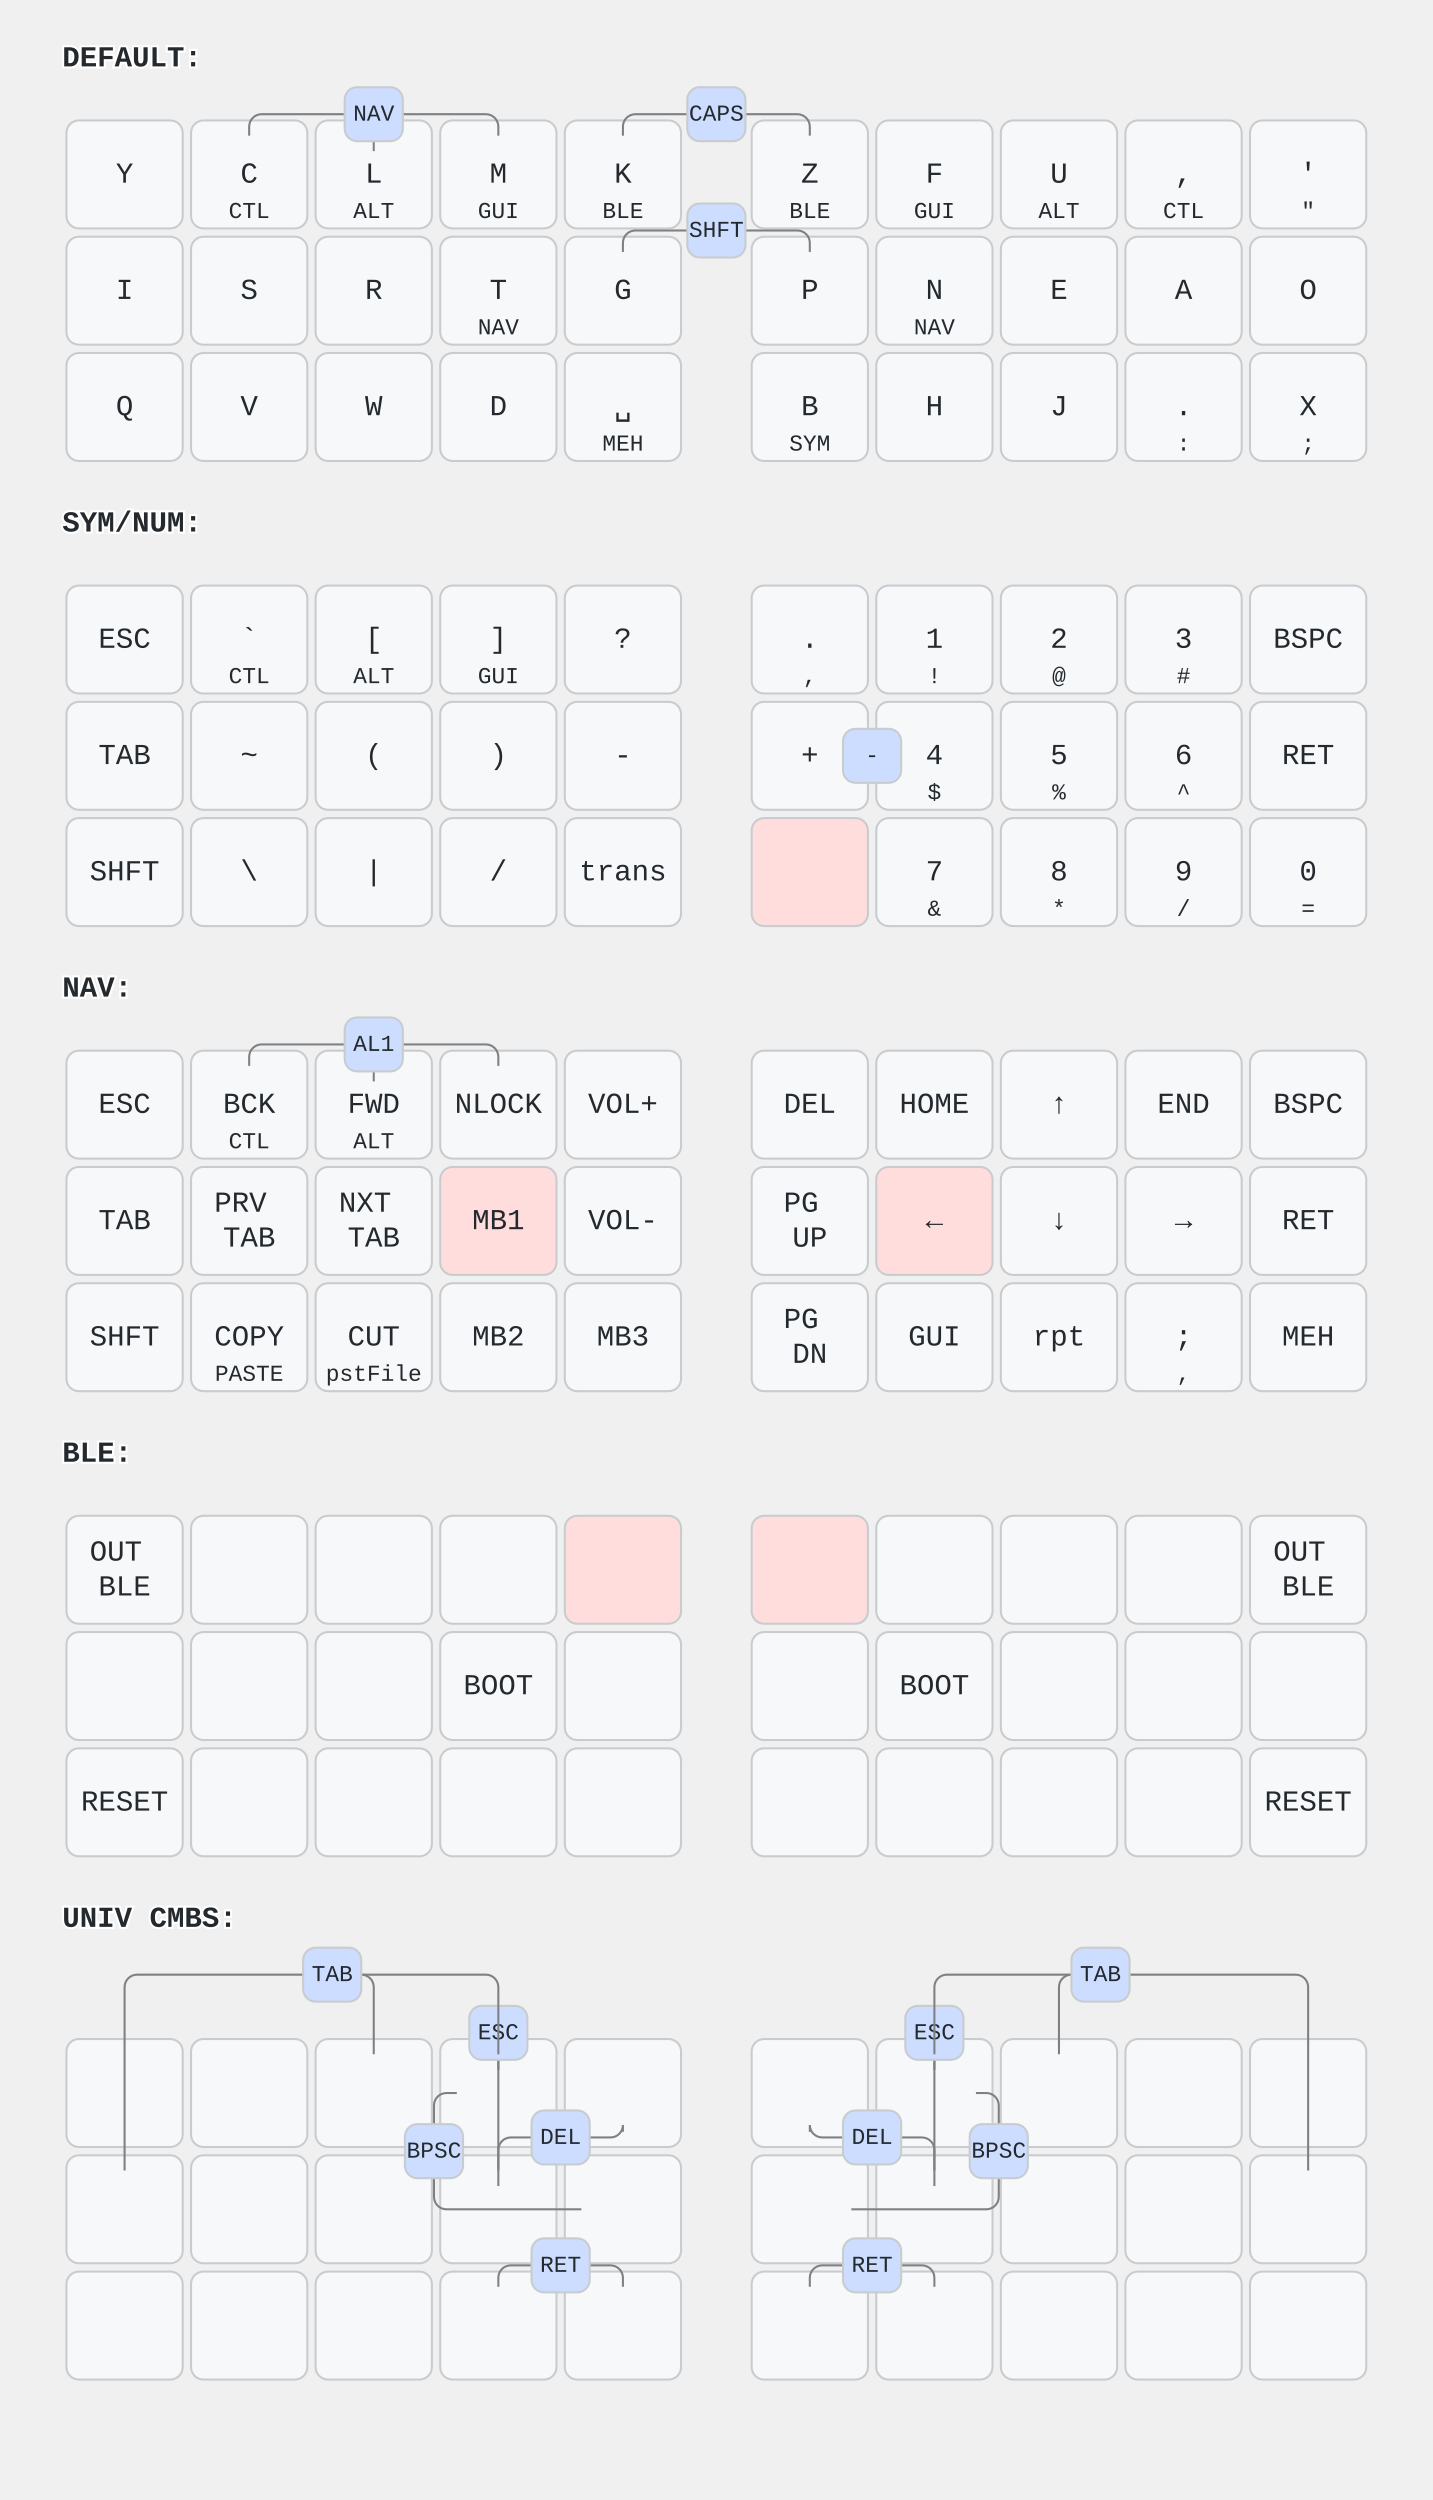
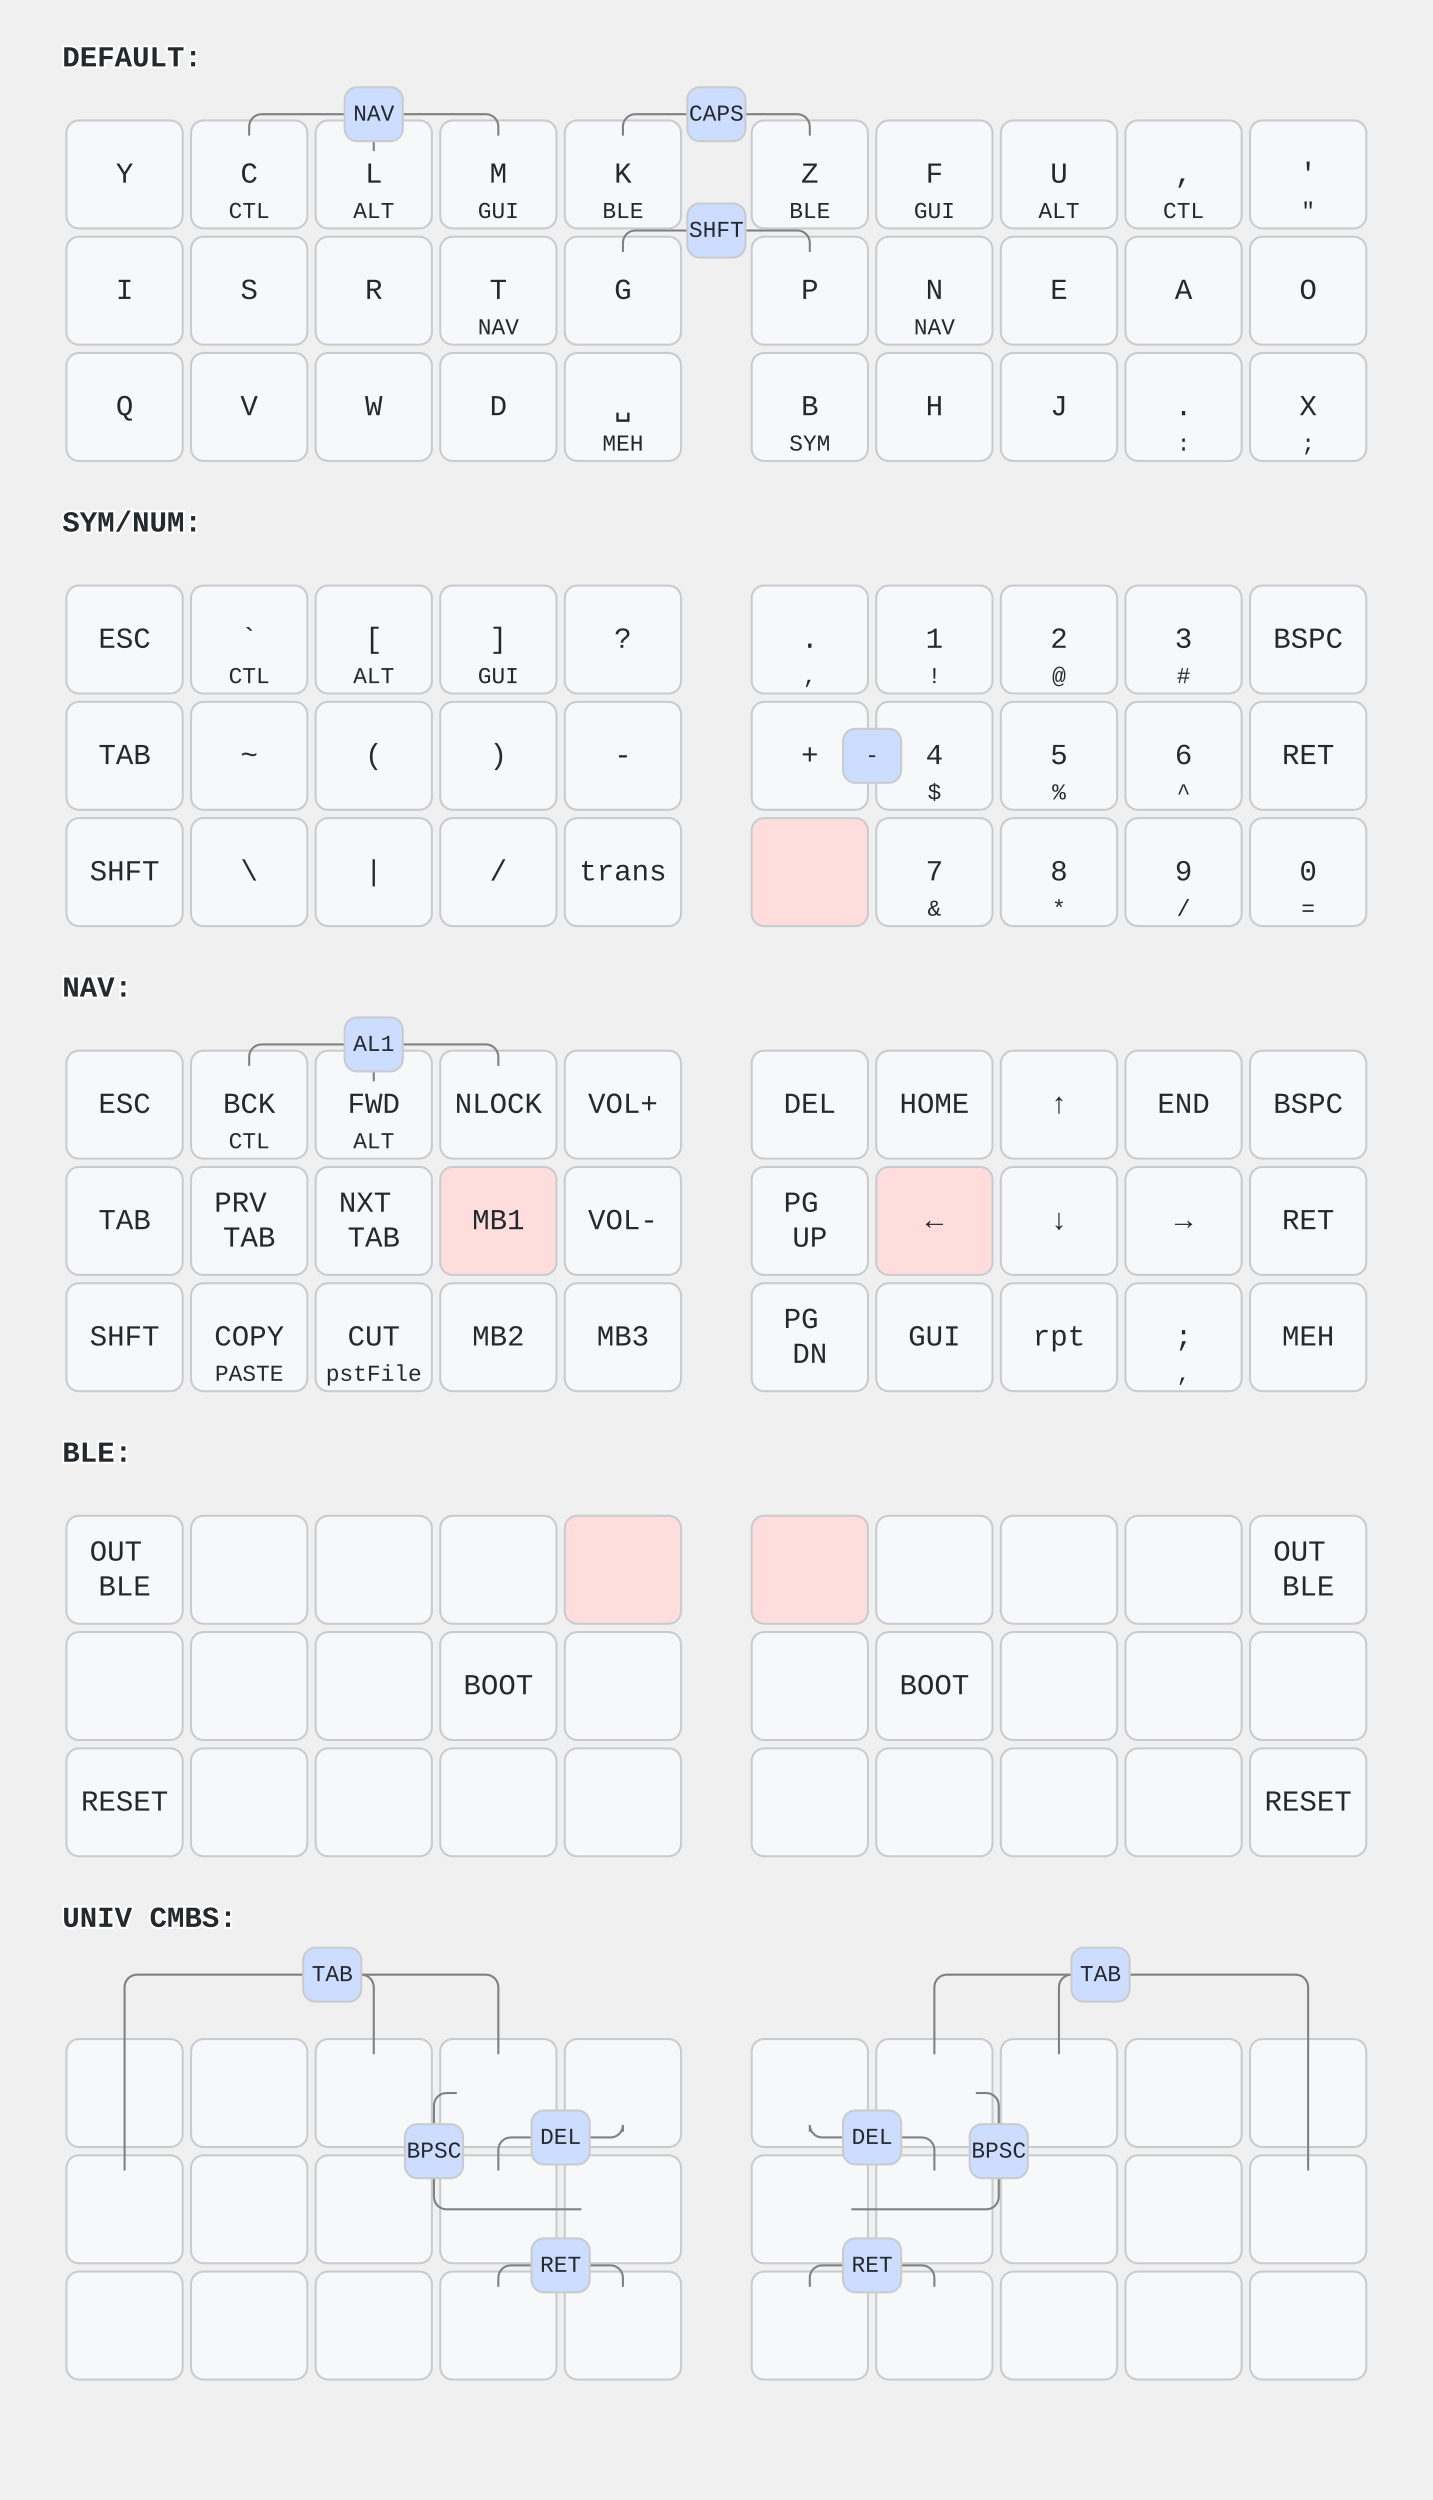
<svg xmlns="http://www.w3.org/2000/svg" width="690.0" height="1204.0" viewBox="0 0 690.0 1204.0">
  <style>/* font and background color specifications */
svg {
    font-family: SFMono-Regular,Consolas,Liberation Mono,Menlo,monospace;
    font-size: 14px;
    font-kerning: normal;
    text-rendering: optimizeLegibility;
    fill: #24292e;
}

/* default key styling */
rect {
    fill: #f6f8fa;
    stroke: #c9cccf;
    stroke-width: 1;
}

/* color accent for combo boxes */
rect.combo {
    fill: #cdf;
}

/* color accent for held keys */
rect.held, rect.combo.held {
    fill: #fdd;
}

/* color accent for ghost (optional) keys */
rect.ghost, rect.combo.ghost {
    fill: #fff0;
    stroke-width: 0;
}

text {
    text-anchor: middle;
    dominant-baseline: middle;
}

/* styling for layer labels */
text.label {
    font-weight: bold;
    text-anchor: start;
    stroke: white;
    stroke-width: 2;
    paint-order: stroke;
}

/* styling for combo tap, and key hold/shifted label text */
text.combo, text.hold, text.shifted {
    font-size: 11px;
}

text.hold {
    text-anchor: middle;
    dominant-baseline: auto;
}

text.shifted {
    text-anchor: middle;
    dominant-baseline: hanging;
}

/* styling for hold/shifted label text in combo box */
text.combo.hold, text.combo.shifted {
    font-size: 8px;
}

/* styling for combo dendrons */
path {
    stroke-width: 1;
    stroke: gray;
    fill: none;
}
</style>
  <g class="layer-DEFAULT">
    <text x="30.0" y="28.0" class="label">DEFAULT:</text>
    <rect rx="6.0" ry="6.0" x="32.0" y="58.0" width="56.0" height="52.0" class="" />
    <text x="60.0" y="84.0" class="tap">Y</text>
    <rect rx="6.0" ry="6.0" x="92.0" y="58.0" width="56.0" height="52.0" class="" />
    <text x="120.0" y="84.0" class="tap">C</text>
    <text x="120.0" y="105.0" class="hold">CTL</text>
    <rect rx="6.0" ry="6.0" x="152.0" y="58.0" width="56.0" height="52.0" class="" />
    <text x="180.0" y="84.0" class="tap">L</text>
    <text x="180.0" y="105.0" class="hold">ALT</text>
    <rect rx="6.0" ry="6.0" x="212.0" y="58.0" width="56.0" height="52.0" class="" />
    <text x="240.0" y="84.0" class="tap">M</text>
    <text x="240.0" y="105.0" class="hold">GUI</text>
    <rect rx="6.0" ry="6.0" x="272.0" y="58.0" width="56.0" height="52.0" class="" />
    <text x="300.0" y="84.0" class="tap">K</text>
    <text x="300.0" y="105.0" class="hold">BLE</text>
    <rect rx="6.0" ry="6.0" x="362.0" y="58.0" width="56.0" height="52.0" class="" />
    <text x="390.0" y="84.0" class="tap">Z</text>
    <text x="390.0" y="105.0" class="hold">BLE</text>
    <rect rx="6.0" ry="6.0" x="422.0" y="58.0" width="56.0" height="52.0" class="" />
    <text x="450.0" y="84.0" class="tap">F</text>
    <text x="450.0" y="105.0" class="hold">GUI</text>
    <rect rx="6.0" ry="6.0" x="482.0" y="58.0" width="56.0" height="52.0" class="" />
    <text x="510.0" y="84.0" class="tap">U</text>
    <text x="510.0" y="105.0" class="hold">ALT</text>
    <rect rx="6.0" ry="6.0" x="542.0" y="58.0" width="56.0" height="52.0" class="" />
    <text x="570.0" y="84.0" class="tap">,</text>
    <text x="570.0" y="105.0" class="hold">CTL</text>
    <rect rx="6.0" ry="6.0" x="602.0" y="58.0" width="56.0" height="52.0" class="" />
    <text x="630.0" y="84.0" class="tap">'</text>
    <text x="630.0" y="105.0" class="hold">"</text>
    <rect rx="6.0" ry="6.0" x="32.0" y="114.0" width="56.0" height="52.0" class="" />
    <text x="60.0" y="140.0" class="tap">I</text>
    <rect rx="6.0" ry="6.0" x="92.0" y="114.0" width="56.0" height="52.0" class="" />
    <text x="120.0" y="140.0" class="tap">S</text>
    <rect rx="6.0" ry="6.0" x="152.0" y="114.0" width="56.0" height="52.0" class="" />
    <text x="180.0" y="140.0" class="tap">R</text>
    <rect rx="6.0" ry="6.0" x="212.0" y="114.0" width="56.0" height="52.0" class="" />
    <text x="240.0" y="140.0" class="tap">T</text>
    <text x="240.0" y="161.0" class="hold">NAV</text>
    <rect rx="6.0" ry="6.0" x="272.0" y="114.0" width="56.0" height="52.0" class="" />
    <text x="300.0" y="140.0" class="tap">G</text>
    <rect rx="6.0" ry="6.0" x="362.0" y="114.0" width="56.0" height="52.0" class="" />
    <text x="390.0" y="140.0" class="tap">P</text>
    <rect rx="6.0" ry="6.0" x="422.0" y="114.0" width="56.0" height="52.0" class="" />
    <text x="450.0" y="140.0" class="tap">N</text>
    <text x="450.0" y="161.0" class="hold">NAV</text>
    <rect rx="6.0" ry="6.0" x="482.0" y="114.0" width="56.0" height="52.0" class="" />
    <text x="510.0" y="140.0" class="tap">E</text>
    <rect rx="6.0" ry="6.0" x="542.0" y="114.0" width="56.0" height="52.0" class="" />
    <text x="570.0" y="140.0" class="tap">A</text>
    <rect rx="6.0" ry="6.0" x="602.0" y="114.0" width="56.0" height="52.0" class="" />
    <text x="630.0" y="140.0" class="tap">O</text>
    <rect rx="6.0" ry="6.0" x="32.0" y="170.0" width="56.0" height="52.0" class="" />
    <text x="60.0" y="196.0" class="tap">Q</text>
    <rect rx="6.0" ry="6.0" x="92.0" y="170.0" width="56.0" height="52.0" class="" />
    <text x="120.0" y="196.0" class="tap">V</text>
    <rect rx="6.0" ry="6.0" x="152.0" y="170.0" width="56.0" height="52.0" class="" />
    <text x="180.0" y="196.0" class="tap">W</text>
    <rect rx="6.0" ry="6.0" x="212.0" y="170.0" width="56.0" height="52.0" class="" />
    <text x="240.0" y="196.0" class="tap">D</text>
    <rect rx="6.0" ry="6.0" x="272.0" y="170.0" width="56.0" height="52.0" class="" />
    <text x="300.0" y="196.0" class="tap">␣</text>
    <text x="300.0" y="217.0" class="hold">MEH</text>
    <rect rx="6.0" ry="6.0" x="362.0" y="170.0" width="56.0" height="52.0" class="" />
    <text x="390.0" y="196.0" class="tap">B</text>
    <text x="390.0" y="217.0" class="hold">SYM</text>
    <rect rx="6.0" ry="6.0" x="422.0" y="170.0" width="56.0" height="52.0" class="" />
    <text x="450.0" y="196.0" class="tap">H</text>
    <rect rx="6.0" ry="6.0" x="482.0" y="170.0" width="56.0" height="52.0" class="" />
    <text x="510.0" y="196.0" class="tap">J</text>
    <rect rx="6.0" ry="6.0" x="542.0" y="170.0" width="56.0" height="52.0" class="" />
    <text x="570.0" y="196.0" class="tap">.</text>
    <text x="570.0" y="217.0" class="hold">:</text>
    <rect rx="6.0" ry="6.0" x="602.0" y="170.0" width="56.0" height="52.0" class="" />
    <text x="630.0" y="196.0" class="tap">X</text>
    <text x="630.0" y="217.0" class="hold">;</text>
    <path d="M180.0,55.0 h-54.0 a6.0,6.0 0 0 0 -6.0,6.0 v4.333" />
    <path d="M180.0,55.0 h-6.0 a6.0,6.0 0 0 0 6.0,6.0 v11.8" />
    <path d="M180.0,55.0 h54.0 a6.0,6.0 0 0 1 6.0,6.0 v4.333" />
    <rect rx="6.0" ry="6.0" x="166.0" y="42.0" width="28.0" height="26.0" class="combo" />
    <text x="180.0" y="55.0" class="combo">NAV</text>
    <path d="M345.0,55.0 h-39.0 a6.0,6.0 0 0 0 -6.0,6.0 v4.333" />
    <path d="M345.0,55.0 h39.0 a6.0,6.0 0 0 1 6.0,6.0 v4.333" />
    <rect rx="6.0" ry="6.0" x="331.0" y="42.0" width="28.0" height="26.0" class="combo" />
    <text x="345.0" y="55.0" class="combo">CAPS</text>
    <path d="M345.0,111.0 h-39.0 a6.0,6.0 0 0 0 -6.0,6.0 v4.333" />
    <path d="M345.0,111.0 h39.0 a6.0,6.0 0 0 1 6.0,6.0 v4.333" />
    <rect rx="6.0" ry="6.0" x="331.0" y="98.0" width="28.0" height="26.0" class="combo" />
    <text x="345.0" y="111.0" class="combo">SHFT</text>
  </g>
  <g class="layer-SYM/NUM">
    <text x="30.0" y="252.0" class="label">SYM/NUM:</text>
    <rect rx="6.0" ry="6.0" x="32.0" y="282.0" width="56.0" height="52.0" class="" />
    <text x="60.0" y="308.0" class="tap">ESC</text>
    <rect rx="6.0" ry="6.0" x="92.0" y="282.0" width="56.0" height="52.0" class="" />
    <text x="120.0" y="308.0" class="tap">`</text>
    <text x="120.0" y="329.0" class="hold">CTL</text>
    <rect rx="6.0" ry="6.0" x="152.0" y="282.0" width="56.0" height="52.0" class="" />
    <text x="180.0" y="308.0" class="tap">[</text>
    <text x="180.0" y="329.0" class="hold">ALT</text>
    <rect rx="6.0" ry="6.0" x="212.0" y="282.0" width="56.0" height="52.0" class="" />
    <text x="240.0" y="308.0" class="tap">]</text>
    <text x="240.0" y="329.0" class="hold">GUI</text>
    <rect rx="6.0" ry="6.0" x="272.0" y="282.0" width="56.0" height="52.0" class="" />
    <text x="300.0" y="308.0" class="tap">?</text>
    <rect rx="6.0" ry="6.0" x="362.0" y="282.0" width="56.0" height="52.0" class="" />
    <text x="390.0" y="308.0" class="tap">.</text>
    <text x="390.0" y="329.0" class="hold">,</text>
    <rect rx="6.0" ry="6.0" x="422.0" y="282.0" width="56.0" height="52.0" class="" />
    <text x="450.0" y="308.0" class="tap">1</text>
    <text x="450.0" y="329.0" class="hold">!</text>
    <rect rx="6.0" ry="6.0" x="482.0" y="282.0" width="56.0" height="52.0" class="" />
    <text x="510.0" y="308.0" class="tap">2</text>
    <text x="510.0" y="329.0" class="hold">@</text>
    <rect rx="6.0" ry="6.0" x="542.0" y="282.0" width="56.0" height="52.0" class="" />
    <text x="570.0" y="308.0" class="tap">3</text>
    <text x="570.0" y="329.0" class="hold">#</text>
    <rect rx="6.0" ry="6.0" x="602.0" y="282.0" width="56.0" height="52.0" class="" />
    <text x="630.0" y="308.0" class="tap">BSPC</text>
    <rect rx="6.0" ry="6.0" x="32.0" y="338.0" width="56.0" height="52.0" class="" />
    <text x="60.0" y="364.0" class="tap">TAB</text>
    <rect rx="6.0" ry="6.0" x="92.0" y="338.0" width="56.0" height="52.0" class="" />
    <text x="120.0" y="364.0" class="tap">~</text>
    <rect rx="6.0" ry="6.0" x="152.0" y="338.0" width="56.0" height="52.0" class="" />
    <text x="180.0" y="364.0" class="tap">(</text>
    <rect rx="6.0" ry="6.0" x="212.0" y="338.0" width="56.0" height="52.0" class="" />
    <text x="240.0" y="364.0" class="tap">)</text>
    <rect rx="6.0" ry="6.0" x="272.0" y="338.0" width="56.0" height="52.0" class="" />
    <text x="300.0" y="364.0" class="tap">-</text>
    <rect rx="6.0" ry="6.0" x="362.0" y="338.0" width="56.0" height="52.0" class="" />
    <text x="390.0" y="364.0" class="tap">+</text>
    <rect rx="6.0" ry="6.0" x="422.0" y="338.0" width="56.0" height="52.0" class="" />
    <text x="450.0" y="364.0" class="tap">4</text>
    <text x="450.0" y="385.0" class="hold">$</text>
    <rect rx="6.0" ry="6.0" x="482.0" y="338.0" width="56.0" height="52.0" class="" />
    <text x="510.0" y="364.0" class="tap">5</text>
    <text x="510.0" y="385.0" class="hold">%</text>
    <rect rx="6.0" ry="6.0" x="542.0" y="338.0" width="56.0" height="52.0" class="" />
    <text x="570.0" y="364.0" class="tap">6</text>
    <text x="570.0" y="385.0" class="hold">^</text>
    <rect rx="6.0" ry="6.0" x="602.0" y="338.0" width="56.0" height="52.0" class="" />
    <text x="630.0" y="364.0" class="tap">RET</text>
    <rect rx="6.0" ry="6.0" x="32.0" y="394.0" width="56.0" height="52.0" class="" />
    <text x="60.0" y="420.0" class="tap">SHFT</text>
    <rect rx="6.0" ry="6.0" x="92.0" y="394.0" width="56.0" height="52.0" class="" />
    <text x="120.0" y="420.0" class="tap">\</text>
    <rect rx="6.0" ry="6.0" x="152.0" y="394.0" width="56.0" height="52.0" class="" />
    <text x="180.0" y="420.0" class="tap">|</text>
    <rect rx="6.0" ry="6.0" x="212.0" y="394.0" width="56.0" height="52.0" class="" />
    <text x="240.0" y="420.0" class="tap">/</text>
    <rect rx="6.0" ry="6.0" x="272.0" y="394.0" width="56.0" height="52.0" class="" />
    <text x="300.0" y="420.0" class="tap">trans</text>
    <rect rx="6.0" ry="6.0" x="362.0" y="394.0" width="56.0" height="52.0" class="held" />
    <rect rx="6.0" ry="6.0" x="422.0" y="394.0" width="56.0" height="52.0" class="" />
    <text x="450.0" y="420.0" class="tap">7</text>
    <text x="450.0" y="441.0" class="hold">&amp;</text>
    <rect rx="6.0" ry="6.0" x="482.0" y="394.0" width="56.0" height="52.0" class="" />
    <text x="510.0" y="420.0" class="tap">8</text>
    <text x="510.0" y="441.0" class="hold">*</text>
    <rect rx="6.0" ry="6.0" x="542.0" y="394.0" width="56.0" height="52.0" class="" />
    <text x="570.0" y="420.0" class="tap">9</text>
    <text x="570.0" y="441.0" class="hold">/</text>
    <rect rx="6.0" ry="6.0" x="602.0" y="394.0" width="56.0" height="52.0" class="" />
    <text x="630.0" y="420.0" class="tap">0</text>
    <text x="630.0" y="441.0" class="hold">=</text>
    <rect rx="6.0" ry="6.0" x="406.0" y="351.0" width="28.0" height="26.0" class="combo" />
    <text x="420.0" y="364.0" class="combo">-</text>
  </g>
  <g class="layer-NAV">
    <text x="30.0" y="476.0" class="label">NAV:</text>
    <rect rx="6.0" ry="6.0" x="32.0" y="506.0" width="56.0" height="52.0" class="" />
    <text x="60.0" y="532.0" class="tap">ESC</text>
    <rect rx="6.0" ry="6.0" x="92.0" y="506.0" width="56.0" height="52.0" class="" />
    <text x="120.0" y="532.0" class="tap">BCK</text>
    <text x="120.0" y="553.0" class="hold">CTL</text>
    <rect rx="6.0" ry="6.0" x="152.0" y="506.0" width="56.0" height="52.0" class="" />
    <text x="180.0" y="532.0" class="tap">FWD</text>
    <text x="180.0" y="553.0" class="hold">ALT</text>
    <rect rx="6.0" ry="6.0" x="212.0" y="506.0" width="56.0" height="52.0" class="" />
    <text x="240.0" y="532.0" class="tap">NLOCK</text>
    <rect rx="6.0" ry="6.0" x="272.0" y="506.0" width="56.0" height="52.0" class="" />
    <text x="300.0" y="532.0" class="tap">VOL+</text>
    <rect rx="6.0" ry="6.0" x="362.0" y="506.0" width="56.0" height="52.0" class="" />
    <text x="390.0" y="532.0" class="tap">DEL</text>
    <rect rx="6.0" ry="6.0" x="422.0" y="506.0" width="56.0" height="52.0" class="" />
    <text x="450.0" y="532.0" class="tap">HOME</text>
    <rect rx="6.0" ry="6.0" x="482.0" y="506.0" width="56.0" height="52.0" class="" />
    <text x="510.0" y="532.0" class="tap">↑</text>
    <rect rx="6.0" ry="6.0" x="542.0" y="506.0" width="56.0" height="52.0" class="" />
    <text x="570.0" y="532.0" class="tap">END</text>
    <rect rx="6.0" ry="6.0" x="602.0" y="506.0" width="56.0" height="52.0" class="" />
    <text x="630.0" y="532.0" class="tap">BSPC</text>
    <rect rx="6.0" ry="6.0" x="32.0" y="562.0" width="56.0" height="52.0" class="" />
    <text x="60.0" y="588.0" class="tap">TAB</text>
    <rect rx="6.0" ry="6.0" x="92.0" y="562.0" width="56.0" height="52.0" class="" />
    <text x="120.0" y="588.0" class="tap">
      <tspan x="120.0" dy="-0.6em">PRV</tspan>
      <tspan x="120.0" dy="1.2em">TAB</tspan>
    </text>
    <rect rx="6.0" ry="6.0" x="152.0" y="562.0" width="56.0" height="52.0" class="" />
    <text x="180.0" y="588.0" class="tap">
      <tspan x="180.0" dy="-0.6em">NXT</tspan>
      <tspan x="180.0" dy="1.2em">TAB</tspan>
    </text>
    <rect rx="6.0" ry="6.0" x="212.0" y="562.0" width="56.0" height="52.0" class="held" />
    <text x="240.0" y="588.0" class="held tap">MB1</text>
    <rect rx="6.0" ry="6.0" x="272.0" y="562.0" width="56.0" height="52.0" class="" />
    <text x="300.0" y="588.0" class="tap">VOL-</text>
    <rect rx="6.0" ry="6.0" x="362.0" y="562.0" width="56.0" height="52.0" class="" />
    <text x="390.0" y="588.0" class="tap">
      <tspan x="390.0" dy="-0.6em">PG</tspan>
      <tspan x="390.0" dy="1.2em">UP</tspan>
    </text>
    <rect rx="6.0" ry="6.0" x="422.0" y="562.0" width="56.0" height="52.0" class="held" />
    <text x="450.0" y="588.0" class="held tap">←</text>
    <rect rx="6.0" ry="6.0" x="482.0" y="562.0" width="56.0" height="52.0" class="" />
    <text x="510.0" y="588.0" class="tap">↓</text>
    <rect rx="6.0" ry="6.0" x="542.0" y="562.0" width="56.0" height="52.0" class="" />
    <text x="570.0" y="588.0" class="tap">→</text>
    <rect rx="6.0" ry="6.0" x="602.0" y="562.0" width="56.0" height="52.0" class="" />
    <text x="630.0" y="588.0" class="tap">RET</text>
    <rect rx="6.0" ry="6.0" x="32.0" y="618.0" width="56.0" height="52.0" class="" />
    <text x="60.0" y="644.0" class="tap">SHFT</text>
    <rect rx="6.0" ry="6.0" x="92.0" y="618.0" width="56.0" height="52.0" class="" />
    <text x="120.0" y="644.0" class="tap">COPY</text>
    <text x="120.0" y="665.0" class="hold">PASTE</text>
    <rect rx="6.0" ry="6.0" x="152.0" y="618.0" width="56.0" height="52.0" class="" />
    <text x="180.0" y="644.0" class="tap">CUT</text>
    <text x="180.0" y="665.0" class="hold">pstFile</text>
    <rect rx="6.0" ry="6.0" x="212.0" y="618.0" width="56.0" height="52.0" class="" />
    <text x="240.0" y="644.0" class="tap">MB2</text>
    <rect rx="6.0" ry="6.0" x="272.0" y="618.0" width="56.0" height="52.0" class="" />
    <text x="300.0" y="644.0" class="tap">MB3</text>
    <rect rx="6.0" ry="6.0" x="362.0" y="618.0" width="56.0" height="52.0" class="" />
    <text x="390.0" y="644.0" class="tap">
      <tspan x="390.0" dy="-0.6em">PG</tspan>
      <tspan x="390.0" dy="1.2em">DN</tspan>
    </text>
    <rect rx="6.0" ry="6.0" x="422.0" y="618.0" width="56.0" height="52.0" class="" />
    <text x="450.0" y="644.0" class="tap">GUI</text>
    <rect rx="6.0" ry="6.0" x="482.0" y="618.0" width="56.0" height="52.0" class="" />
    <text x="510.0" y="644.0" class="tap">rpt</text>
    <rect rx="6.0" ry="6.0" x="542.0" y="618.0" width="56.0" height="52.0" class="" />
    <text x="570.0" y="644.0" class="tap">;</text>
    <text x="570.0" y="665.0" class="hold">,</text>
    <rect rx="6.0" ry="6.0" x="602.0" y="618.0" width="56.0" height="52.0" class="" />
    <text x="630.0" y="644.0" class="tap">MEH</text>
    <path d="M180.0,503.0 h-54.0 a6.0,6.0 0 0 0 -6.0,6.0 v4.333" />
    <path d="M180.0,503.0 h-6.0 a6.0,6.0 0 0 0 6.0,6.0 v11.8" />
    <path d="M180.0,503.0 h54.0 a6.0,6.0 0 0 1 6.0,6.0 v4.333" />
    <rect rx="6.0" ry="6.0" x="166.0" y="490.0" width="28.0" height="26.0" class="combo" />
    <text x="180.0" y="503.0" class="combo">AL1</text>
  </g>
  <g class="layer-BLE">
    <text x="30.0" y="700.0" class="label">BLE:</text>
    <rect rx="6.0" ry="6.0" x="32.0" y="730.0" width="56.0" height="52.0" class="" />
    <text x="60.0" y="756.0" class="tap">
      <tspan x="60.0" dy="-0.6em">OUT</tspan>
      <tspan x="60.0" dy="1.2em">BLE</tspan>
    </text>
    <rect rx="6.0" ry="6.0" x="92.0" y="730.0" width="56.0" height="52.0" class="" />
    <rect rx="6.0" ry="6.0" x="152.0" y="730.0" width="56.0" height="52.0" class="" />
    <rect rx="6.0" ry="6.0" x="212.0" y="730.0" width="56.0" height="52.0" class="" />
    <rect rx="6.0" ry="6.0" x="272.0" y="730.0" width="56.0" height="52.0" class="held" />
    <rect rx="6.0" ry="6.0" x="362.0" y="730.0" width="56.0" height="52.0" class="held" />
    <rect rx="6.0" ry="6.0" x="422.0" y="730.0" width="56.0" height="52.0" class="" />
    <rect rx="6.0" ry="6.0" x="482.0" y="730.0" width="56.0" height="52.0" class="" />
    <rect rx="6.0" ry="6.0" x="542.0" y="730.0" width="56.0" height="52.0" class="" />
    <rect rx="6.0" ry="6.0" x="602.0" y="730.0" width="56.0" height="52.0" class="" />
    <text x="630.0" y="756.0" class="tap">
      <tspan x="630.0" dy="-0.6em">OUT</tspan>
      <tspan x="630.0" dy="1.2em">BLE</tspan>
    </text>
    <rect rx="6.0" ry="6.0" x="32.0" y="786.0" width="56.0" height="52.0" class="" />
    <rect rx="6.0" ry="6.0" x="92.0" y="786.0" width="56.0" height="52.0" class="" />
    <rect rx="6.0" ry="6.0" x="152.0" y="786.0" width="56.0" height="52.0" class="" />
    <rect rx="6.0" ry="6.0" x="212.0" y="786.0" width="56.0" height="52.0" class="" />
    <text x="240.0" y="812.0" class="tap">BOOT</text>
    <rect rx="6.0" ry="6.0" x="272.0" y="786.0" width="56.0" height="52.0" class="" />
    <rect rx="6.0" ry="6.0" x="362.0" y="786.0" width="56.0" height="52.0" class="" />
    <rect rx="6.0" ry="6.0" x="422.0" y="786.0" width="56.0" height="52.0" class="" />
    <text x="450.0" y="812.0" class="tap">BOOT</text>
    <rect rx="6.0" ry="6.0" x="482.0" y="786.0" width="56.0" height="52.0" class="" />
    <rect rx="6.0" ry="6.0" x="542.0" y="786.0" width="56.0" height="52.0" class="" />
    <rect rx="6.0" ry="6.0" x="602.0" y="786.0" width="56.0" height="52.0" class="" />
    <rect rx="6.0" ry="6.0" x="32.0" y="842.0" width="56.0" height="52.0" class="" />
    <text x="60.0" y="868.0" class="tap">RESET</text>
    <rect rx="6.0" ry="6.0" x="92.0" y="842.0" width="56.0" height="52.0" class="" />
    <rect rx="6.0" ry="6.0" x="152.0" y="842.0" width="56.0" height="52.0" class="" />
    <rect rx="6.0" ry="6.0" x="212.0" y="842.0" width="56.0" height="52.0" class="" />
    <rect rx="6.0" ry="6.0" x="272.0" y="842.0" width="56.0" height="52.0" class="" />
    <rect rx="6.0" ry="6.0" x="362.0" y="842.0" width="56.0" height="52.0" class="" />
    <rect rx="6.0" ry="6.0" x="422.0" y="842.0" width="56.0" height="52.0" class="" />
    <rect rx="6.0" ry="6.0" x="482.0" y="842.0" width="56.0" height="52.0" class="" />
    <rect rx="6.0" ry="6.0" x="542.0" y="842.0" width="56.0" height="52.0" class="" />
    <rect rx="6.0" ry="6.0" x="602.0" y="842.0" width="56.0" height="52.0" class="" />
    <text x="630.0" y="868.0" class="tap">RESET</text>
  </g>
  <g class="layer-UNIV CMBS">
    <text x="30.0" y="924.0" class="label">UNIV CMBS:</text>
    <rect rx="6.0" ry="6.0" x="32.0" y="982.0" width="56.0" height="52.0" class="" />
    <rect rx="6.0" ry="6.0" x="92.0" y="982.0" width="56.0" height="52.0" class="" />
    <rect rx="6.0" ry="6.0" x="152.0" y="982.0" width="56.0" height="52.0" class="" />
    <rect rx="6.0" ry="6.0" x="212.0" y="982.0" width="56.0" height="52.0" class="" />
    <rect rx="6.0" ry="6.0" x="272.0" y="982.0" width="56.0" height="52.0" class="" />
    <rect rx="6.0" ry="6.0" x="362.0" y="982.0" width="56.0" height="52.0" class="" />
    <rect rx="6.0" ry="6.0" x="422.0" y="982.0" width="56.0" height="52.0" class="" />
    <rect rx="6.0" ry="6.0" x="482.0" y="982.0" width="56.0" height="52.0" class="" />
    <rect rx="6.0" ry="6.0" x="542.0" y="982.0" width="56.0" height="52.0" class="" />
    <rect rx="6.0" ry="6.0" x="602.0" y="982.0" width="56.0" height="52.0" class="" />
    <rect rx="6.0" ry="6.0" x="32.0" y="1038.0" width="56.0" height="52.0" class="" />
    <rect rx="6.0" ry="6.0" x="92.0" y="1038.0" width="56.0" height="52.0" class="" />
    <rect rx="6.0" ry="6.0" x="152.0" y="1038.0" width="56.0" height="52.0" class="" />
    <rect rx="6.0" ry="6.0" x="212.0" y="1038.0" width="56.0" height="52.0" class="" />
    <rect rx="6.0" ry="6.0" x="272.0" y="1038.0" width="56.0" height="52.0" class="" />
    <rect rx="6.0" ry="6.0" x="362.0" y="1038.0" width="56.0" height="52.0" class="" />
    <rect rx="6.0" ry="6.0" x="422.0" y="1038.0" width="56.0" height="52.0" class="" />
    <rect rx="6.0" ry="6.0" x="482.0" y="1038.0" width="56.0" height="52.0" class="" />
    <rect rx="6.0" ry="6.0" x="542.0" y="1038.0" width="56.0" height="52.0" class="" />
    <rect rx="6.0" ry="6.0" x="602.0" y="1038.0" width="56.0" height="52.0" class="" />
    <rect rx="6.0" ry="6.0" x="32.0" y="1094.0" width="56.0" height="52.0" class="" />
    <rect rx="6.0" ry="6.0" x="92.0" y="1094.0" width="56.0" height="52.0" class="" />
    <rect rx="6.0" ry="6.0" x="152.0" y="1094.0" width="56.0" height="52.0" class="" />
    <rect rx="6.0" ry="6.0" x="212.0" y="1094.0" width="56.0" height="52.0" class="" />
    <rect rx="6.0" ry="6.0" x="272.0" y="1094.0" width="56.0" height="52.0" class="" />
    <rect rx="6.0" ry="6.0" x="362.0" y="1094.0" width="56.0" height="52.0" class="" />
    <rect rx="6.0" ry="6.0" x="422.0" y="1094.0" width="56.0" height="52.0" class="" />
    <rect rx="6.0" ry="6.0" x="482.0" y="1094.0" width="56.0" height="52.0" class="" />
    <rect rx="6.0" ry="6.0" x="542.0" y="1094.0" width="56.0" height="52.0" class="" />
    <rect rx="6.0" ry="6.0" x="602.0" y="1094.0" width="56.0" height="52.0" class="" />
    <path d="M481.0,1036.0 v-22.0 a6.0,6.0 0 0 0 -6.0,-6.0 h-5.0" />
    <path d="M481.0,1036.0 v22.0 a6.0,6.0 0 0 1 -6.0,6.0 h-65.0" />
    <rect rx="6.0" ry="6.0" x="467.0" y="1023.0" width="28.0" height="26.0" class="combo" />
    <text x="481.0" y="1036.0" class="combo">BPSC</text>
    <path d="M420.0,1029.4 h-24.0 a6.0,6.0 0 0 1 -6.0,-6.0 v3.267" />
    <path d="M420.0,1029.4 h24.0 a6.0,6.0 0 0 1 6.0,6.0 v9.933" />
    <rect rx="6.0" ry="6.0" x="406.0" y="1016.4" width="28.0" height="26.0" class="combo" />
    <text x="420.0" y="1029.4" class="combo">DEL</text>
    <path d="M209.0,1036.0 v-22.0 a6.0,6.0 0 0 1 6.0,-6.0 h5.0" />
    <path d="M209.0,1036.0 v22.0 a6.0,6.0 0 0 0 6.0,6.0 h65.0" />
    <rect rx="6.0" ry="6.0" x="195.0" y="1023.0" width="28.0" height="26.0" class="combo" />
    <text x="209.0" y="1036.0" class="combo">BPSC</text>
    <path d="M270.0,1029.4 h24.0 a6.0,6.0 0 0 0 6.0,-6.0 v3.267" />
    <path d="M270.0,1029.4 h-24.0 a6.0,6.0 0 0 0 -6.0,6.0 v9.933" />
    <rect rx="6.0" ry="6.0" x="256.0" y="1016.4" width="28.0" height="26.0" class="combo" />
    <text x="270.0" y="1029.4" class="combo">DEL</text>
-     <path d="M240.0,979.0 h-6.0 a6.0,6.0 0 0 0 6.0,6.0 v11.8" />
-     <path d="M240.0,979.0 h-6.0 a6.0,6.0 0 0 0 6.0,6.0 v67.8" />
-     <rect rx="6.0" ry="6.0" x="226.0" y="966.0" width="28.0" height="26.0" class="combo" />
-     <text x="240.0" y="979.0" class="combo">ESC</text>
-     <path d="M450.0,979.0 h-6.0 a6.0,6.0 0 0 0 6.0,6.0 v11.8" />
-     <path d="M450.0,979.0 h-6.0 a6.0,6.0 0 0 0 6.0,6.0 v67.8" />
-     <rect rx="6.0" ry="6.0" x="436.0" y="966.0" width="28.0" height="26.0" class="combo" />
-     <text x="450.0" y="979.0" class="combo">ESC</text>
    <path d="M270.0,1091.0 h-24.0 a6.0,6.0 0 0 0 -6.0,6.0 v4.333" />
    <path d="M270.0,1091.0 h24.0 a6.0,6.0 0 0 1 6.0,6.0 v4.333" />
    <rect rx="6.0" ry="6.0" x="256.0" y="1078.0" width="28.0" height="26.0" class="combo" />
    <text x="270.0" y="1091.0" class="combo">RET</text>
    <path d="M420.0,1091.0 h-24.0 a6.0,6.0 0 0 0 -6.0,6.0 v4.333" />
    <path d="M420.0,1091.0 h24.0 a6.0,6.0 0 0 1 6.0,6.0 v4.333" />
    <rect rx="6.0" ry="6.0" x="406.0" y="1078.0" width="28.0" height="26.0" class="combo" />
    <text x="420.0" y="1091.0" class="combo">RET</text>
    <path d="M160.0,951.0 h14.0 a6.0,6.0 0 0 1 6.0,6.0 v32.333" />
    <path d="M160.0,951.0 h74.0 a6.0,6.0 0 0 1 6.0,6.0 v32.333" />
    <path d="M160.0,951.0 h-94.0 a6.0,6.0 0 0 0 -6.0,6.0 v88.333" />
    <rect rx="6.0" ry="6.0" x="146.0" y="938.0" width="28.0" height="26.0" class="combo" />
    <text x="160.0" y="951.0" class="combo">TAB</text>
    <path d="M530.0,951.0 h-74.0 a6.0,6.0 0 0 0 -6.0,6.0 v32.333" />
    <path d="M530.0,951.0 h-14.0 a6.0,6.0 0 0 0 -6.0,6.0 v32.333" />
    <path d="M530.0,951.0 h94.0 a6.0,6.0 0 0 1 6.0,6.0 v88.333" />
    <rect rx="6.0" ry="6.0" x="516.0" y="938.0" width="28.0" height="26.0" class="combo" />
    <text x="530.0" y="951.0" class="combo">TAB</text>
  </g>
</svg>
